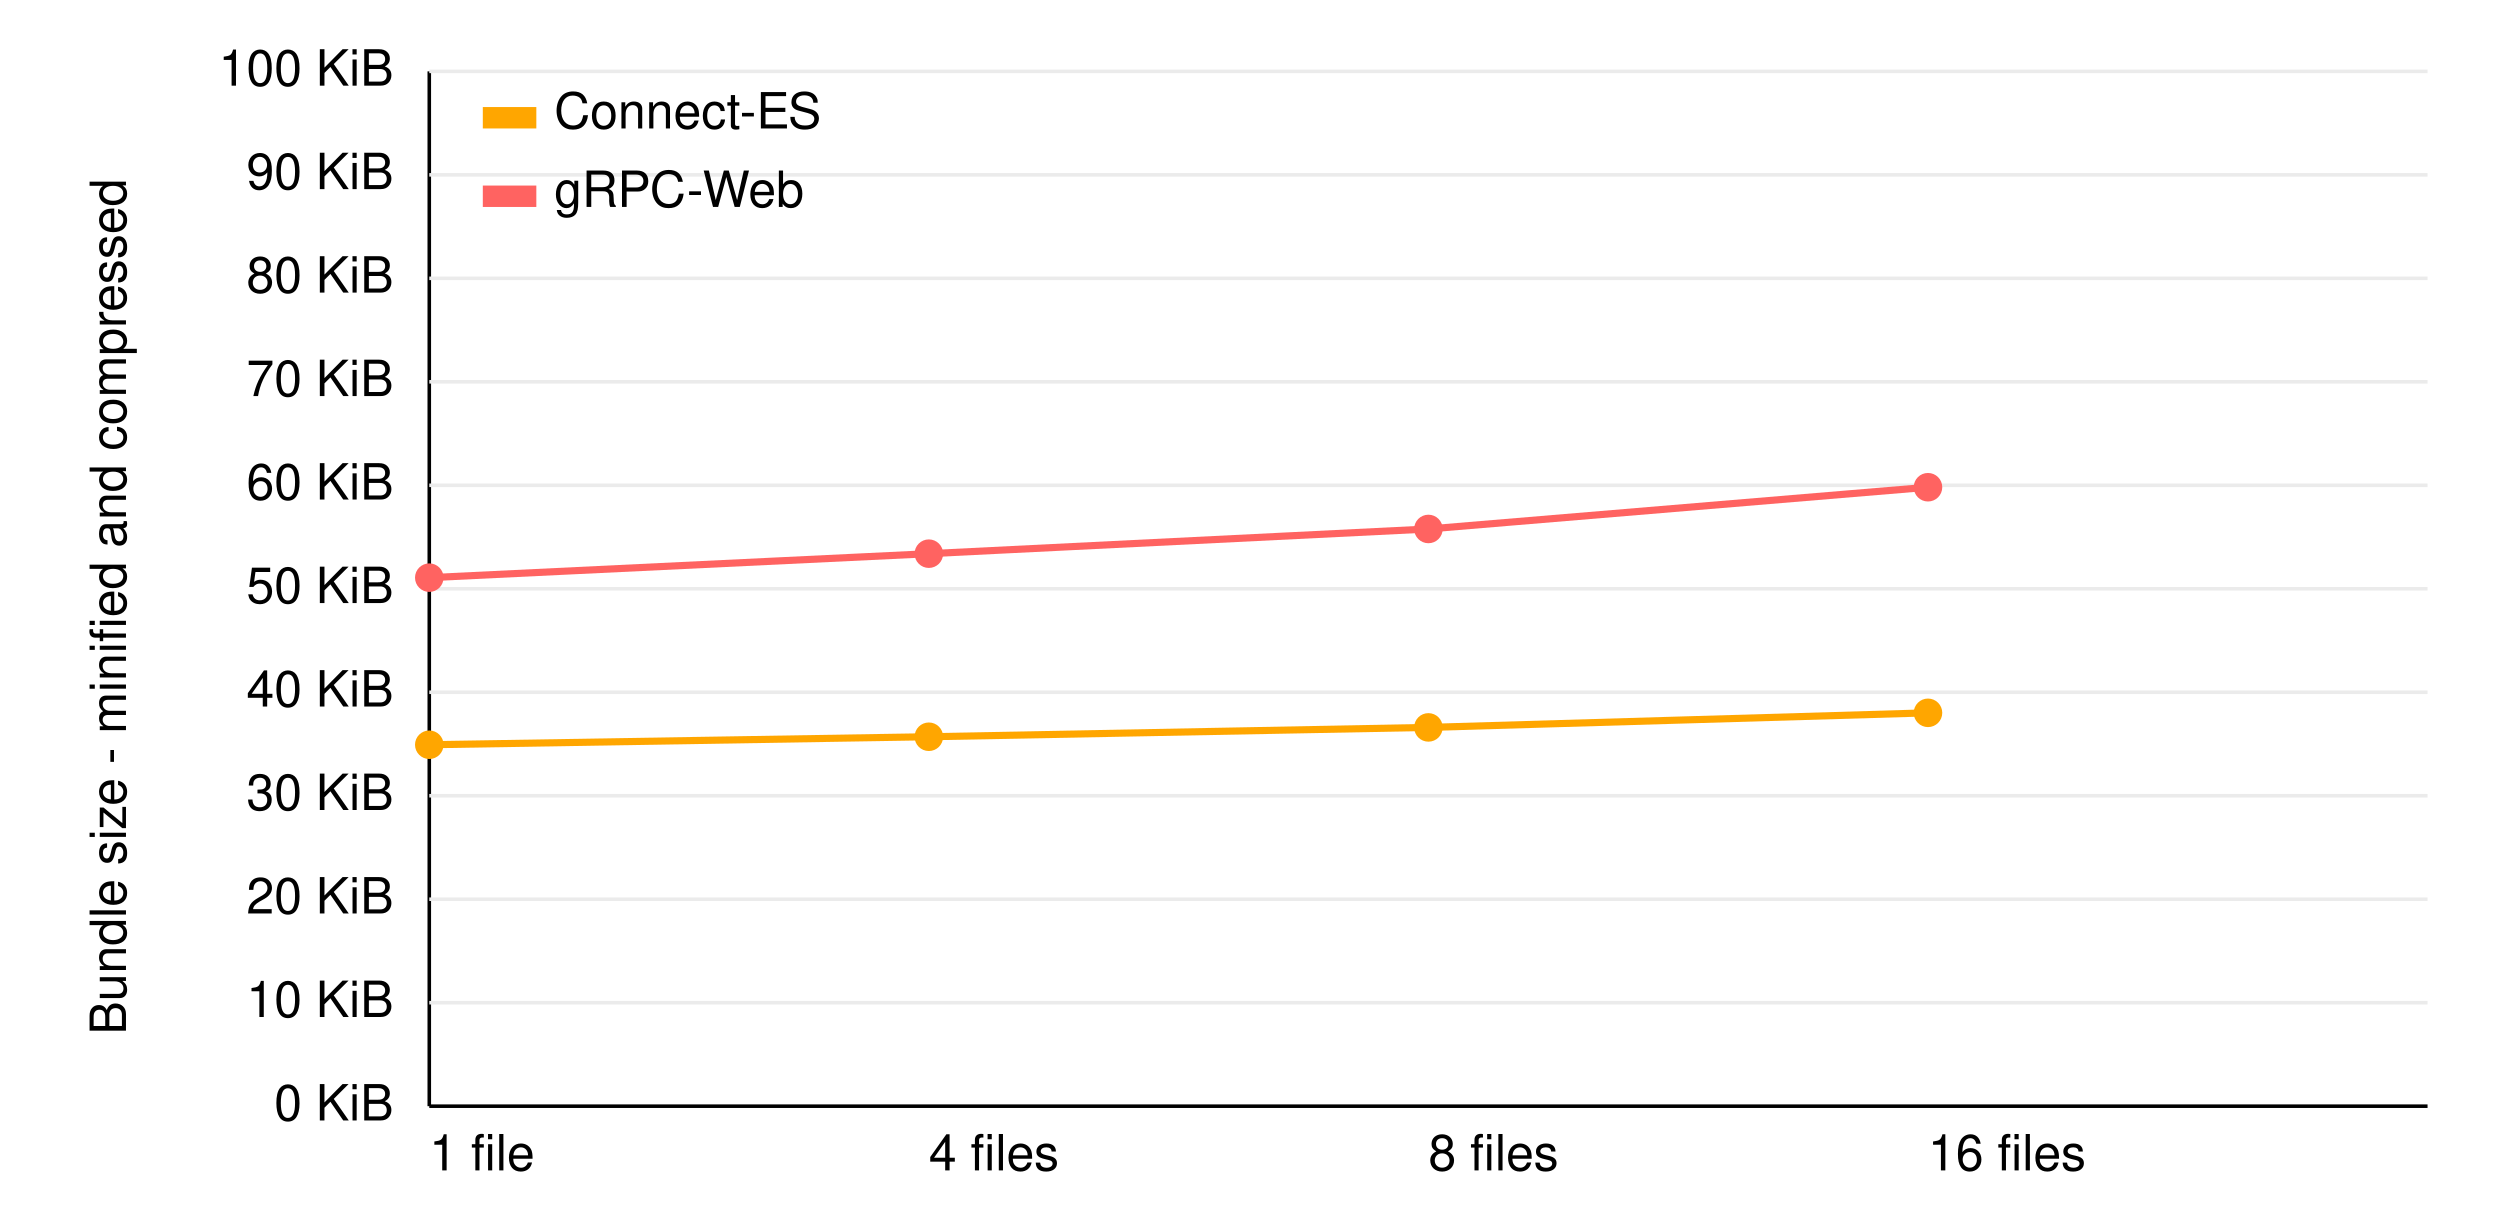
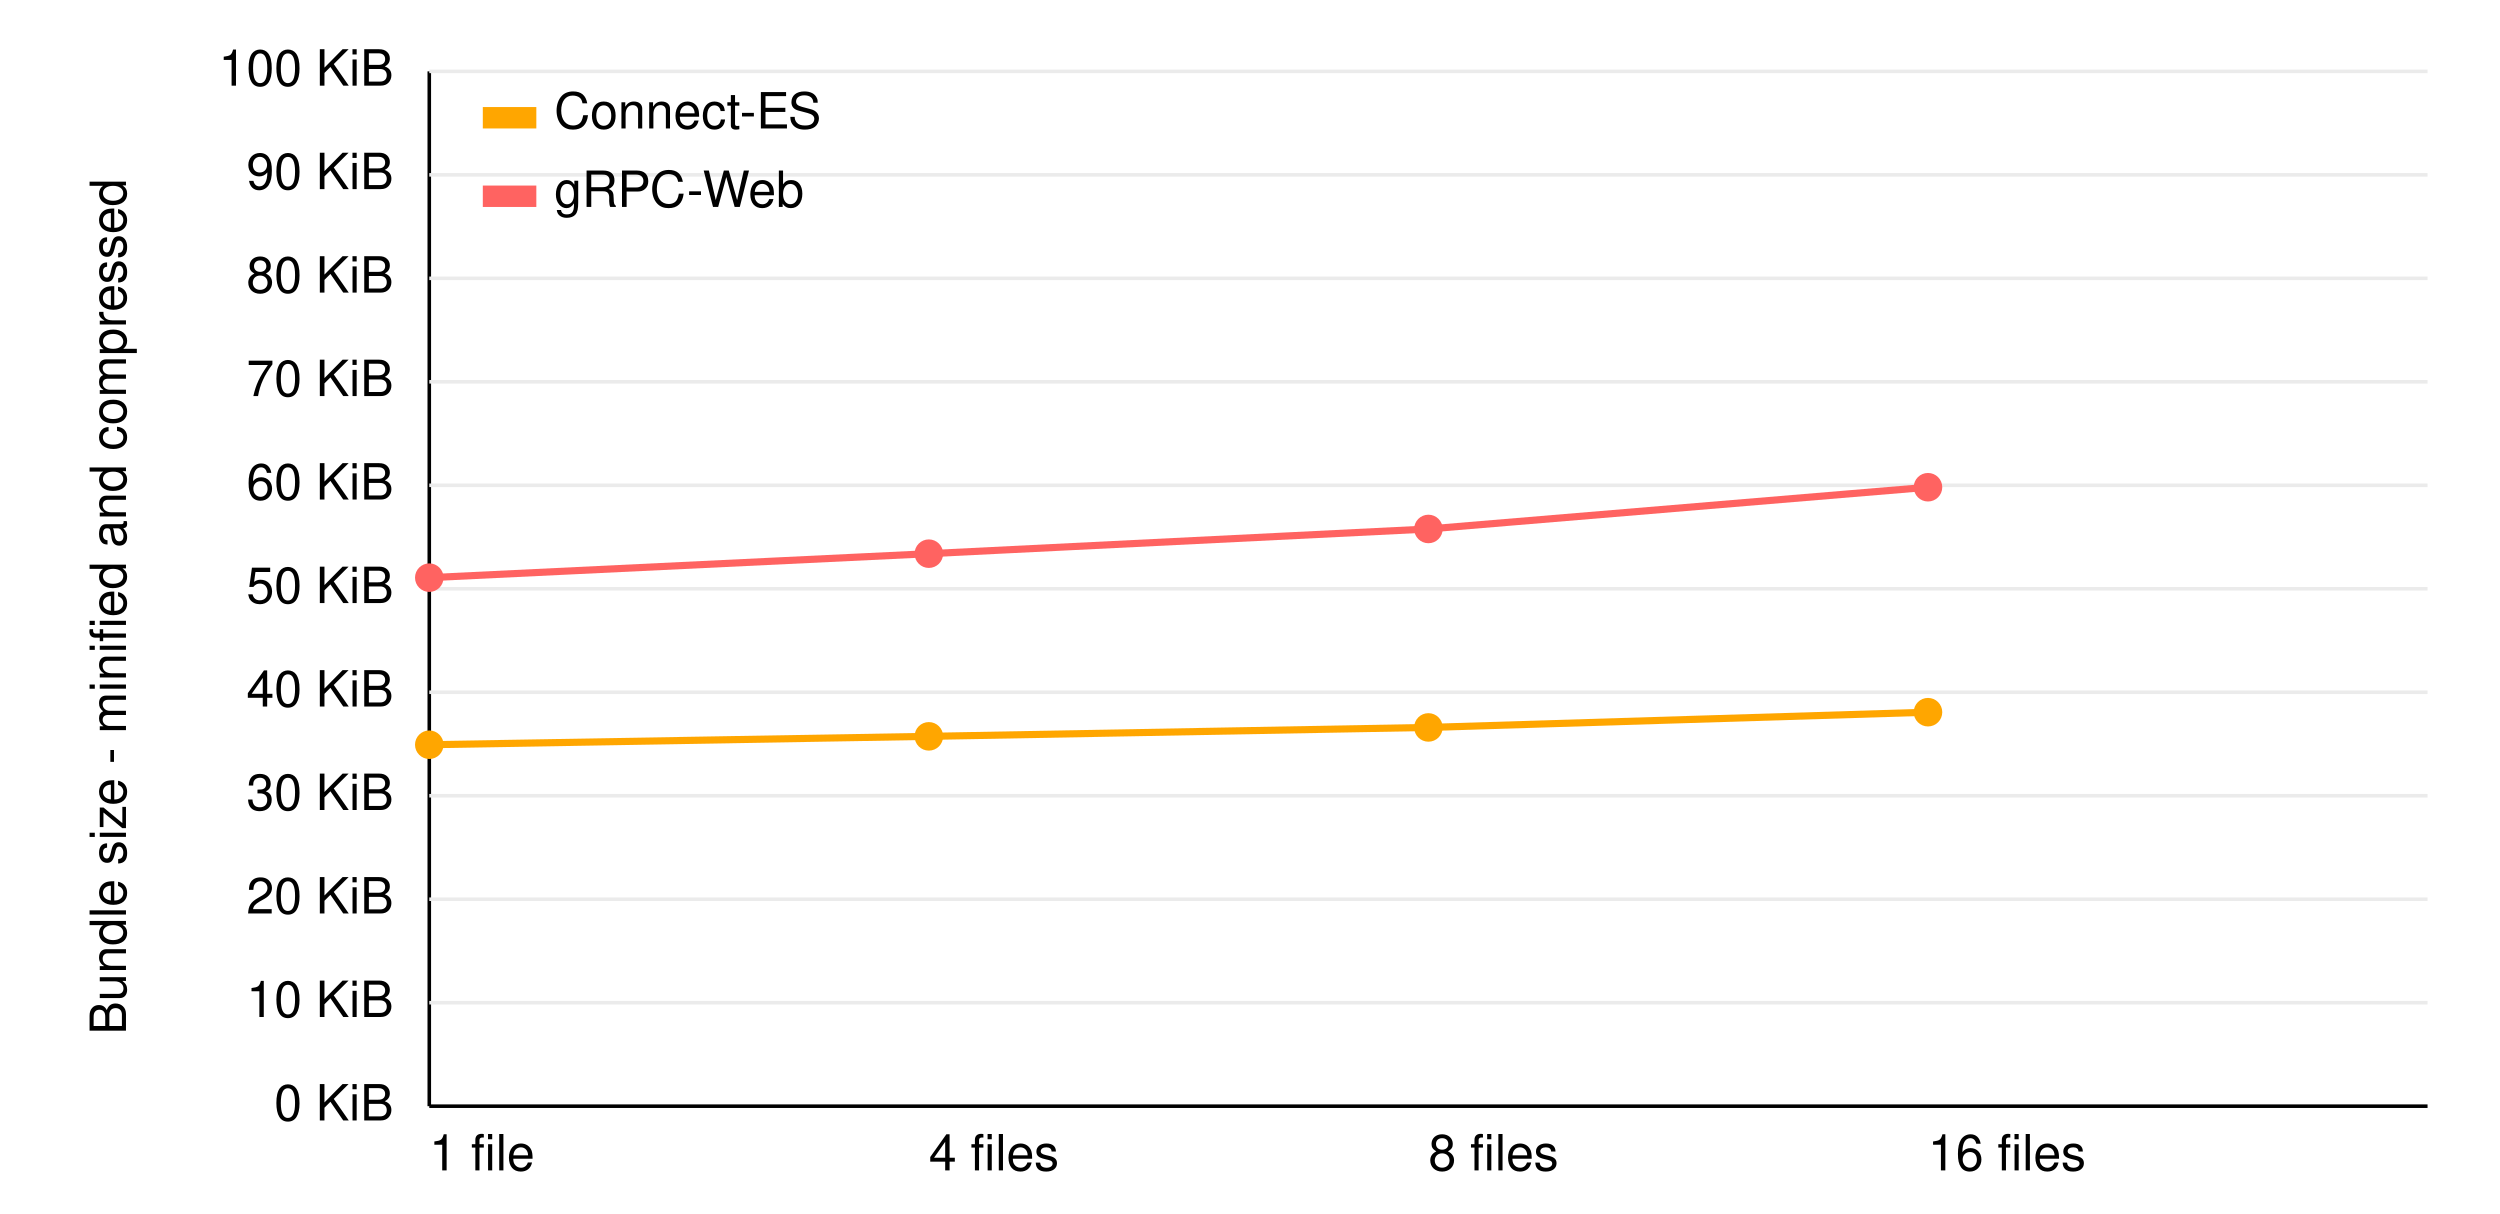
<svg xmlns="http://www.w3.org/2000/svg" version="1.1" width="680px" height="330px" viewBox="0 0 680 340" class="chart">
  <style>
      
      text {
        font: 14px Verdana, Helvetica, Arial, sans-serif;
      }
      
    </style>
  <g transform="translate(110,310)">
    <line y1="0" x2="560" stroke="black" />
    <text x="0" y="18" text-anchor="start">1 file</text>
    <text x="140" y="18" text-anchor="start">4 files</text>
    <text x="280" y="18" text-anchor="start">8 files</text>
    <text x="420" y="18" text-anchor="start">16 files</text>
  </g>
  <g transform="translate(110, 20)">
    <line x1="0" x2="0" y1="0" y2="290" stroke="black" />
    <g transform="rotate(-90), translate(-150,-85)">
      <text text-anchor="middle">Bundle size - minified and compressed</text>
    </g>
    <text x="-10" y="4" text-anchor="end">100 KiB</text>
    <line x1="0" x2="560" y1="0" y2="0" stroke="#ebebeb" />
    <text x="-10" y="33" text-anchor="end">90 KiB</text>
    <line x1="0" x2="560" y1="29" y2="29" stroke="#ebebeb" />
    <text x="-10" y="62" text-anchor="end">80 KiB</text>
    <line x1="0" x2="560" y1="58" y2="58" stroke="#ebebeb" />
    <text x="-10" y="91" text-anchor="end">70 KiB</text>
    <line x1="0" x2="560" y1="87" y2="87" stroke="#ebebeb" />
    <text x="-10" y="120" text-anchor="end">60 KiB</text>
    <line x1="0" x2="560" y1="116" y2="116" stroke="#ebebeb" />
    <text x="-10" y="149" text-anchor="end">50 KiB</text>
    <line x1="0" x2="560" y1="145" y2="145" stroke="#ebebeb" />
    <text x="-10" y="178" text-anchor="end">40 KiB</text>
    <line x1="0" x2="560" y1="174" y2="174" stroke="#ebebeb" />
    <text x="-10" y="207" text-anchor="end">30 KiB</text>
    <line x1="0" x2="560" y1="203" y2="203" stroke="#ebebeb" />
    <text x="-10" y="236" text-anchor="end">20 KiB</text>
    <line x1="0" x2="560" y1="232" y2="232" stroke="#ebebeb" />
    <text x="-10" y="265" text-anchor="end">10 KiB</text>
    <line x1="0" x2="560" y1="261" y2="261" stroke="#ebebeb" />
    <text x="-10" y="294" text-anchor="end">0 KiB</text>
  </g>
  <g transform="translate(110, 20)">
-     <polyline fill="none" stroke="#ffa600" stroke-width="2" points="0,188.71 140,186.469 280,183.85 420,179.766">
+     <polyline fill="none" stroke="#ffa600" stroke-width="2" points="0,188.704 140,186.356 280,183.858 420,179.585">
    </polyline>
-     <circle cx="0" cy="188.71" r="4" fill="#ffa600" />
-     <circle cx="140" cy="186.469" r="4" fill="#ffa600" />
-     <circle cx="280" cy="183.85" r="4" fill="#ffa600" />
-     <circle cx="420" cy="179.766" r="4" fill="#ffa600" />
+     <circle cx="0" cy="188.704" r="4" fill="#ffa600" />
+     <circle cx="140" cy="186.356" r="4" fill="#ffa600" />
+     <circle cx="280" cy="183.858" r="4" fill="#ffa600" />
+     <circle cx="420" cy="179.585" r="4" fill="#ffa600" />
  </g>
  <g transform="translate(110, 20)">
    <polyline fill="none" stroke="#ff6361" stroke-width="2" points="0,141.885 140,135.164 280,128.24 420,116.544">
    </polyline>
    <circle cx="0" cy="141.885" r="4" fill="#ff6361" />
    <circle cx="140" cy="135.164" r="4" fill="#ff6361" />
    <circle cx="280" cy="128.24" r="4" fill="#ff6361" />
    <circle cx="420" cy="116.544" r="4" fill="#ff6361" />
  </g>
  <g transform="translate(125, 30)">
    <g transform="translate(0, 0)">
      <rect width="15" height="6" fill="#ffa600" />
      <text x="20" y="6">Connect-ES</text>
    </g>
    <g transform="translate(0, 22)">
      <rect width="15" height="6" fill="#ff6361" />
      <text x="20" y="6">gRPC-Web</text>
    </g>
  </g>
</svg>
